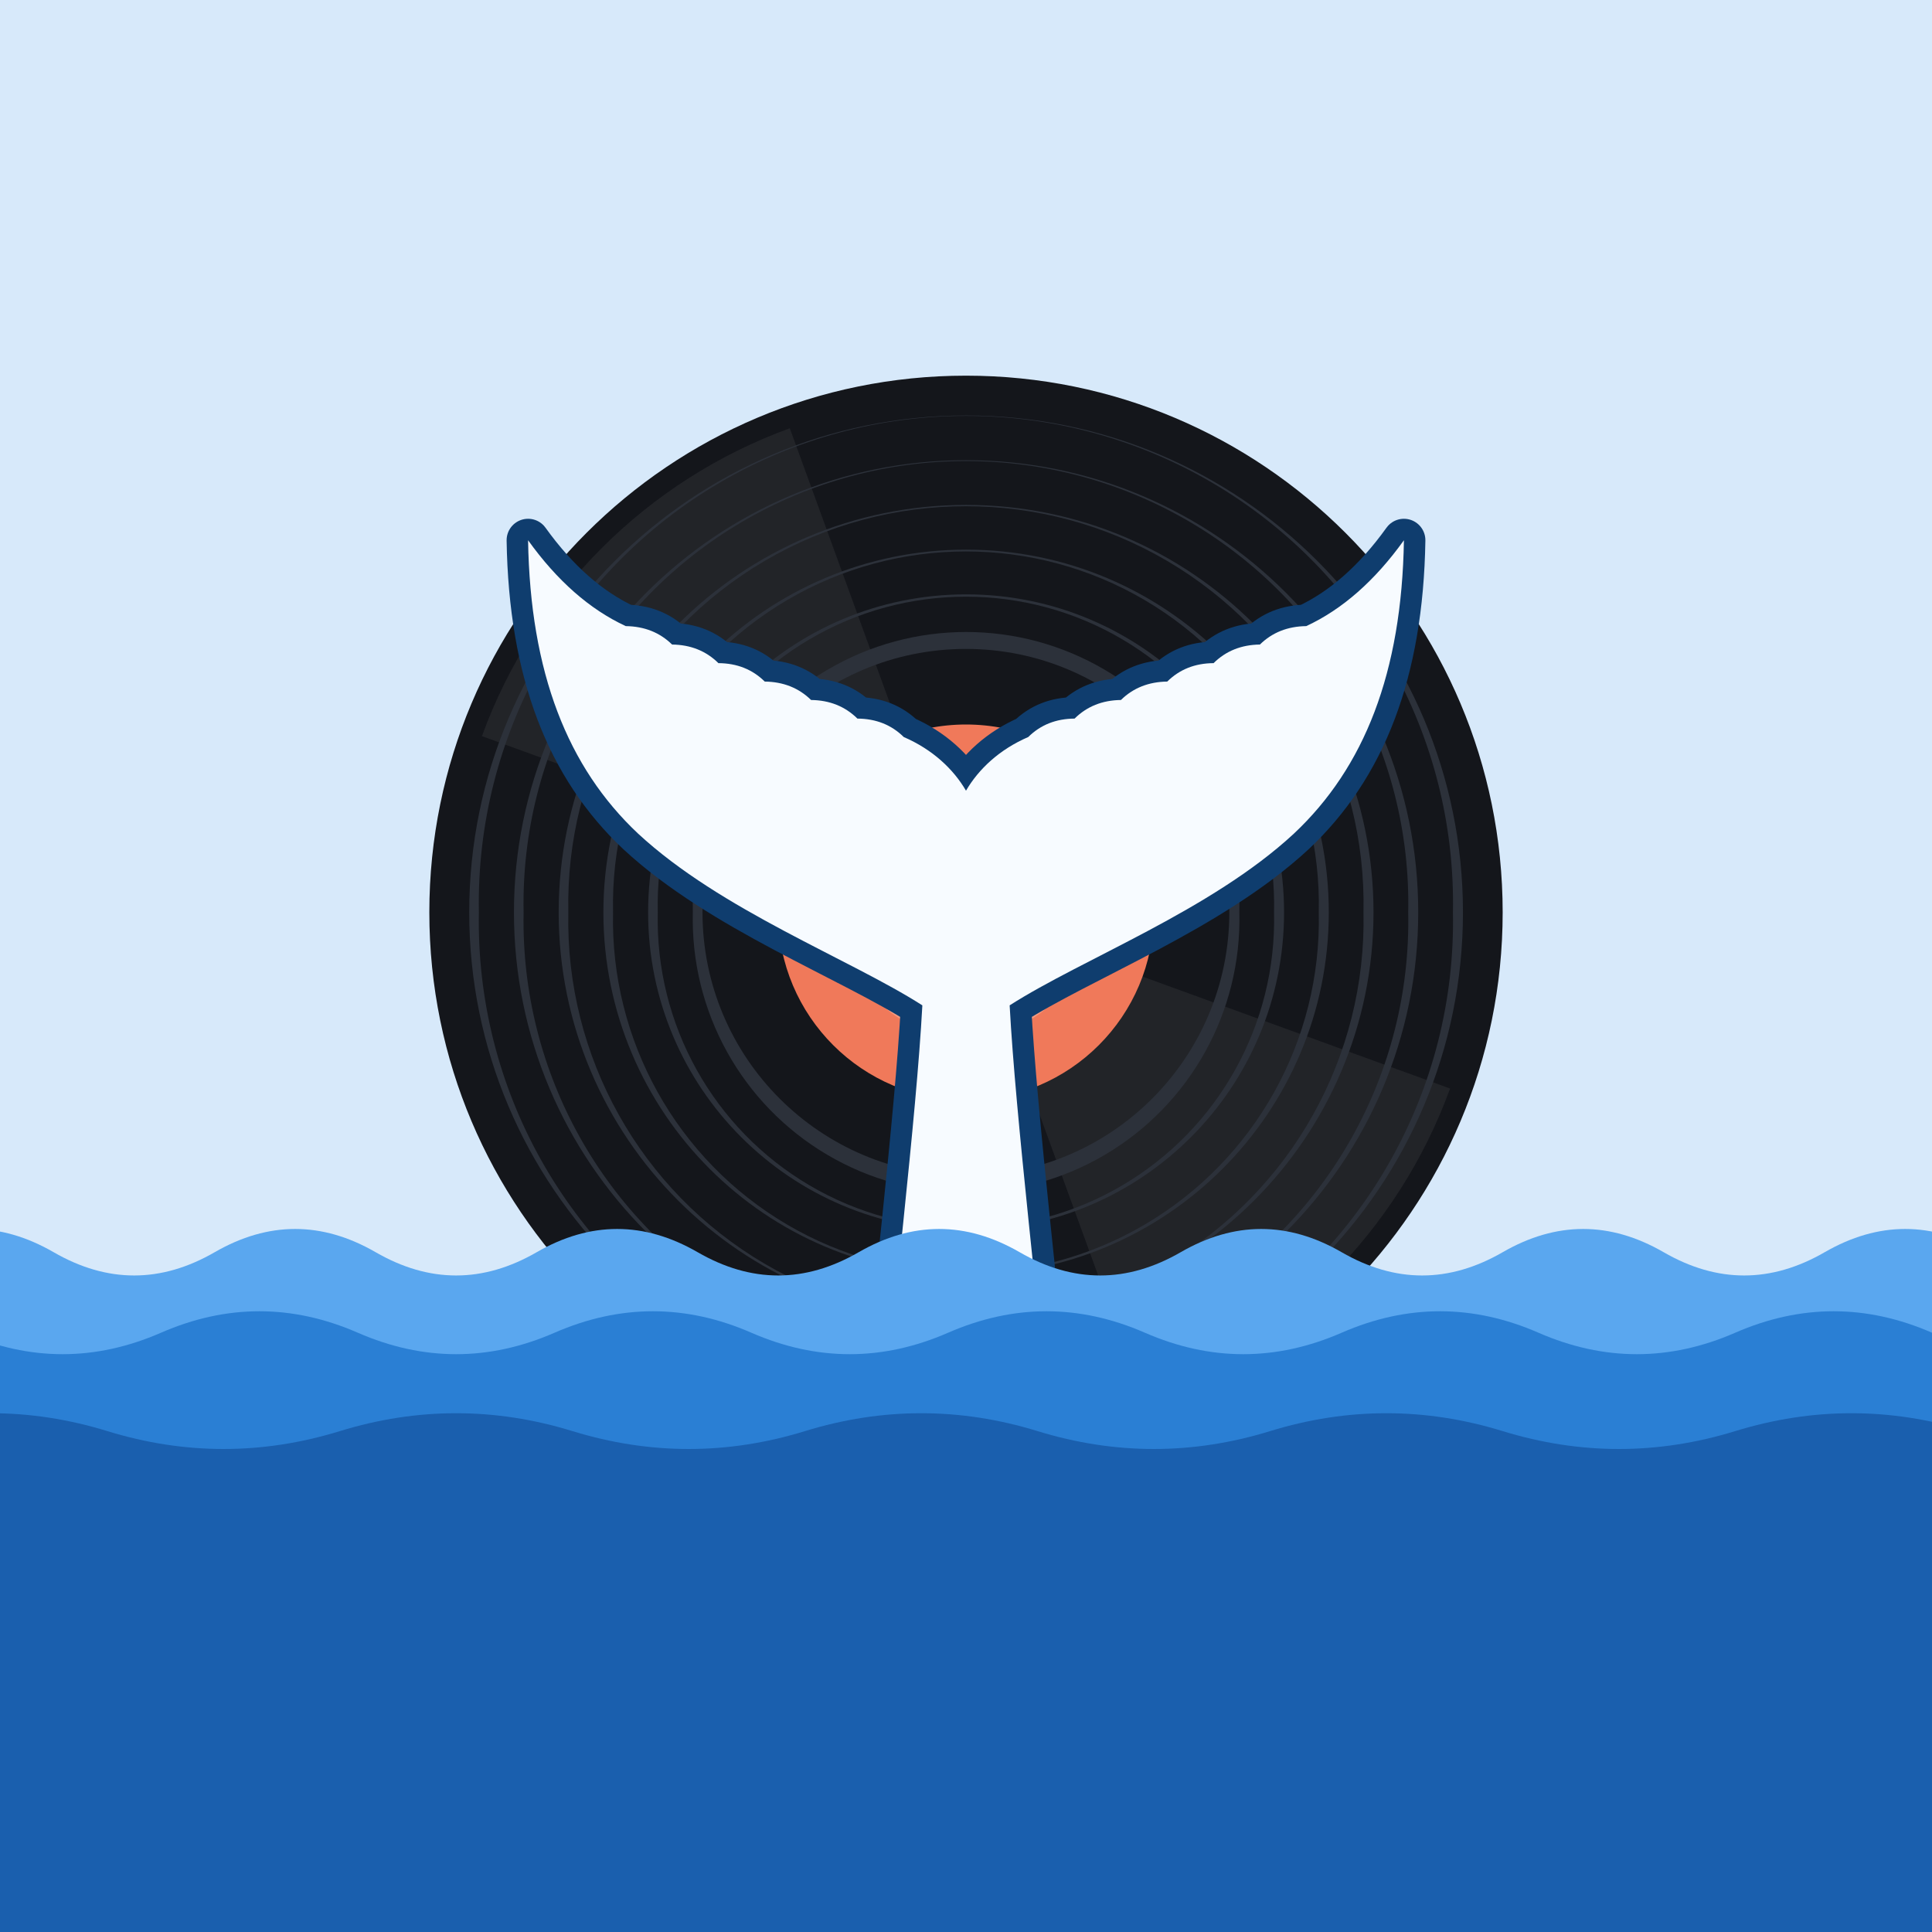
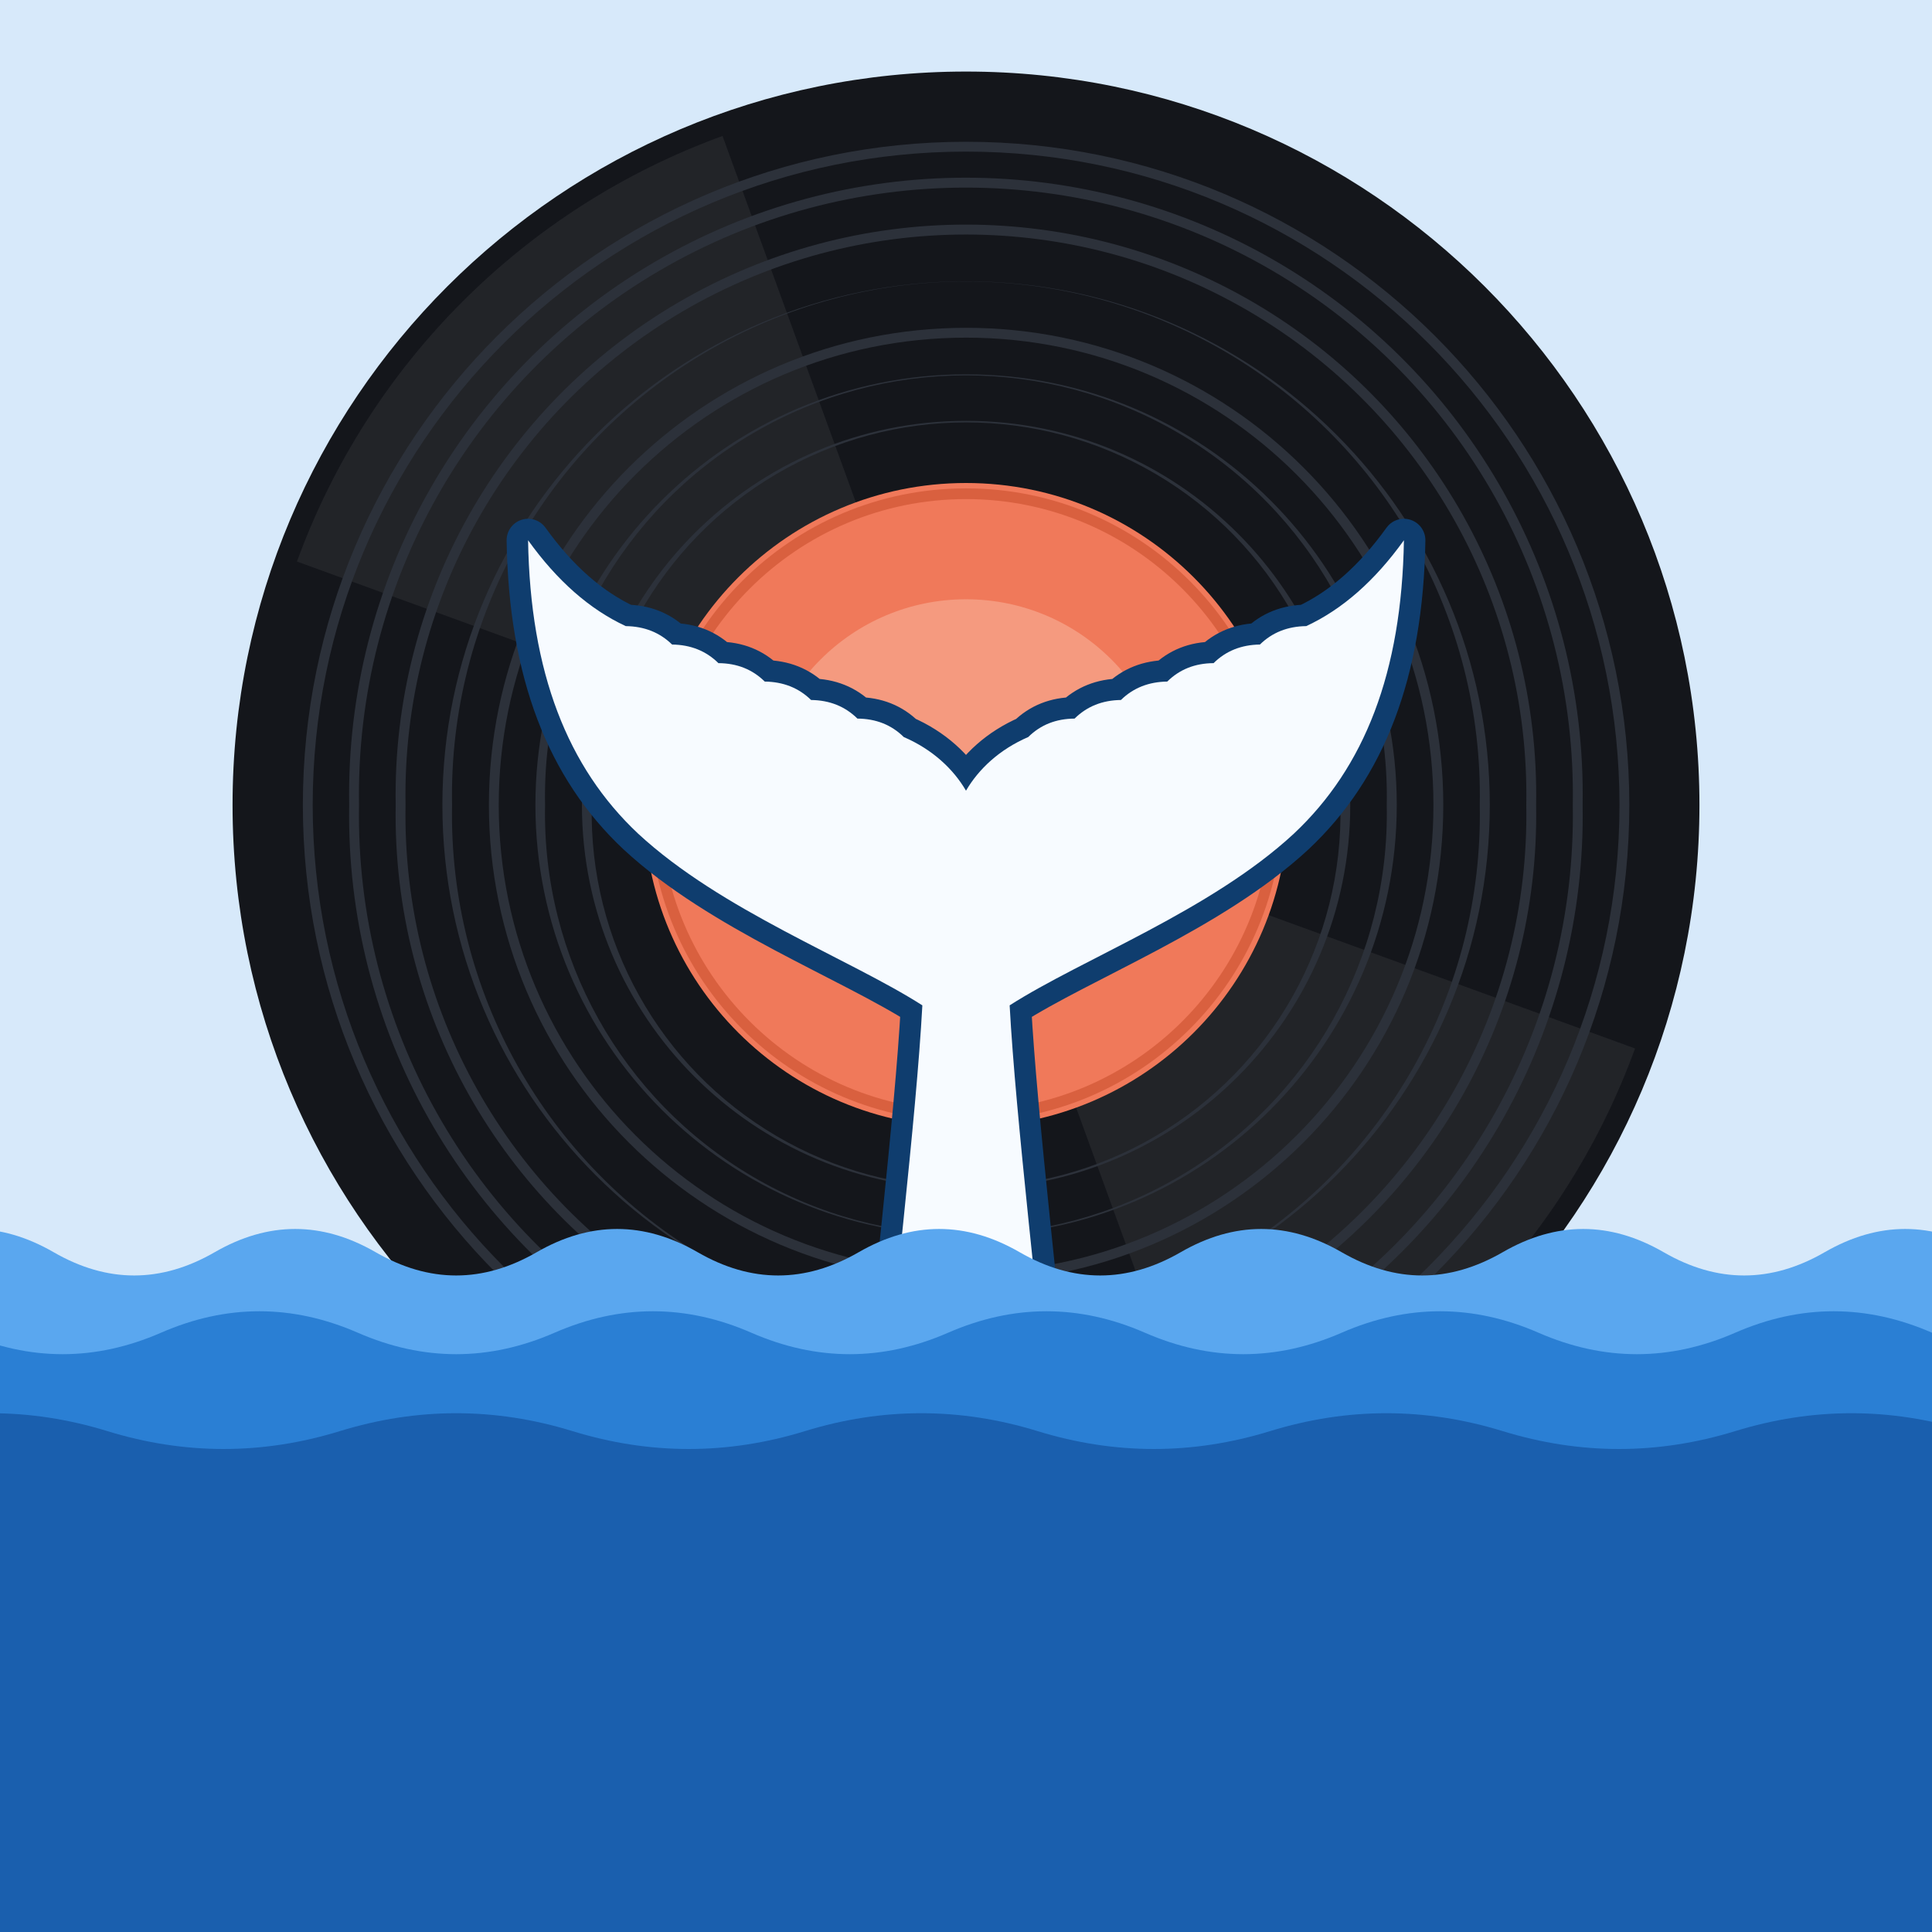
<svg xmlns="http://www.w3.org/2000/svg" width="432" height="432" viewBox="0 0 108 108">
  <rect x="-10" y="-10" width="128" height="128" fill="#d7e9fa" />
-   <path d="M24,51 a30,30 0 1,0 60,0 a30,30 0 1,0 -60,0 Z" fill="#14161b" />
-   <path d="M54,51 L26.94,41.15 A28.8,28.8 0 0,1 44.15,23.94 Z" fill="#ffffff" fill-opacity="0.06" />
-   <path d="M54,51 L81.06,60.85 A28.8,28.8 0 0,1 63.85,78.06 Z" fill="#ffffff" fill-opacity="0.06" />
-   <path d="M26.23,51 a27.77,27.77 0 1,0 55.55,0 a27.77,27.77 0 1,0 -55.55,0 Z M26.77,51 a27.23,27.23 0 1,1 54.45,0 a27.23,27.23 0 1,1 -54.45,0 Z" fill="#2c313a" />
-   <path d="M28.73,51 a25.27,25.27 0 1,0 50.55,0 a25.27,25.27 0 1,0 -50.55,0 Z M29.27,51 a24.73,24.73 0 1,1 49.45,0 a24.73,24.73 0 1,1 -49.45,0 Z" fill="#2c313a" />
-   <path d="M31.23,51 a22.77,22.77 0 1,0 45.55,0 a22.77,22.77 0 1,0 -45.55,0 Z M31.77,51 a22.23,22.23 0 1,1 44.45,0 a22.23,22.23 0 1,1 -44.45,0 Z" fill="#2c313a" />
-   <path d="M33.73,51 a20.27,20.27 0 1,0 40.55,0 a20.27,20.27 0 1,0 -40.55,0 Z M34.27,51 a19.73,19.73 0 1,1 39.45,0 a19.73,19.73 0 1,1 -39.45,0 Z" fill="#2c313a" />
-   <path d="M36.23,51 a17.77,17.77 0 1,0 35.55,0 a17.77,17.77 0 1,0 -35.55,0 Z M36.77,51 a17.23,17.23 0 1,1 34.45,0 a17.23,17.23 0 1,1 -34.45,0 Z" fill="#2c313a" />
-   <path d="M38.73,51 a15.28,15.28 0 1,0 30.55,0 a15.28,15.28 0 1,0 -30.55,0 Z M39.27,51 a14.72,14.72 0 1,1 29.45,0 a14.72,14.72 0 1,1 -29.45,0 Z" fill="#2c313a" />
-   <path d="M43.5,51 a10.5,10.5 0 1,0 21,0 a10.5,10.5 0 1,0 -21,0 Z" fill="#f0795a" />
-   <path d="M47,51 a7,7 0 1,0 14,0 a7,7 0 1,0 -14,0 Z" fill="#f59a7f" />
+   <path d="M13,45 a41,41 0 1,0 82,0 a41,41 0 1,0 -82,0 Z" fill="#14161b" />
+   <path d="M54,45 L16.6,31.39 A39.8,39.8 0 0,1 40.39,7.6 Z" fill="#ffffff" fill-opacity="0.06" />
+   <path d="M54,45 L91.4,58.61 A39.8,39.8 0 0,1 67.61,82.4 Z" fill="#ffffff" fill-opacity="0.06" />
+   <path d="M32.53,45 a21.47,21.47 0 1,0 42.95,0 a21.47,21.47 0 1,0 -42.95,0 Z M33.08,45 a20.93,20.93 0 1,1 41.85,0 a20.93,20.93 0 1,1 -41.85,0 Z" fill="#2c313a" />
+   <path d="M29.93,45 a24.07,24.07 0 1,0 48.15,0 a24.07,24.07 0 1,0 -48.15,0 Z M30.47,45 a23.53,23.53 0 1,1 47.05,0 a23.53,23.53 0 1,1 -47.05,0 Z" fill="#2c313a" />
+   <path d="M27.33,45 a26.67,26.67 0 1,0 53.35,0 a26.67,26.67 0 1,0 -53.35,0 Z M27.88,45 a26.12,26.12 0 1,1 52.25,0 a26.12,26.12 0 1,1 -52.25,0 Z" fill="#2c313a" />
+   <path d="M24.73,45 a29.27,29.27 0 1,0 58.55,0 a29.27,29.27 0 1,0 -58.55,0 Z M25.27,45 a28.73,28.73 0 1,1 57.45,0 a28.73,28.73 0 1,1 -57.45,0 Z" fill="#2c313a" />
+   <path d="M22.12,45 a31.88,31.88 0 1,0 63.75,0 a31.88,31.88 0 1,0 -63.75,0 Z M22.67,45 a31.33,31.33 0 1,1 62.65,0 a31.33,31.33 0 1,1 -62.65,0 Z" fill="#2c313a" />
+   <path d="M19.52,45 a34.48,34.48 0 1,0 68.95,0 a34.48,34.48 0 1,0 -68.95,0 Z M20.07,45 a33.93,33.93 0 1,1 67.85,0 a33.93,33.93 0 1,1 -67.85,0 Z" fill="#2c313a" />
+   <path d="M16.93,45 a37.07,37.07 0 1,0 74.15,0 a37.07,37.07 0 1,0 -74.15,0 Z M17.48,45 a36.52,36.52 0 1,1 73.05,0 a36.52,36.52 0 1,1 -73.05,0 Z" fill="#2c313a" />
+   <path d="M36,45 a18,18 0 1,0 36,0 a18,18 0 1,0 -36,0 Z" fill="#f0795a" />
+   <path d="M36.3,45 a17.7,17.7 0 1,0 35.4,0 a17.7,17.7 0 1,0 -35.4,0 Z M36.9,45 a17.1,17.1 0 1,1 34.2,0 a17.1,17.1 0 1,1 -34.2,0 Z" fill="#d9603f" />
+   <path d="M42.5,45 a11.5,11.5 0 1,0 23,0 a11.5,11.5 0 1,0 -23,0 Z" fill="#f59a7f" />
  <path d="M48.9,84 C49.94,73 51.22,62.5 51.56,56.2 C47.5,53.6 40.31,50.9 35.67,46.6 C31.73,42.9 29.64,37.6 29.52,30.2 Q31.96,33.6 34.98,35 Q36.54,35.02 37.57,36.03 Q39.13,36.05 40.16,37.07 Q41.72,37.08 42.75,38.1 Q44.31,38.12 45.34,39.13 Q46.9,39.15 47.93,40.17 Q49.49,40.18 50.52,41.2 C52.14,41.9 53.3,43 54,44.2 C54.7,43 55.86,41.9 57.48,41.2 Q58.51,40.18 60.07,40.17 Q61.1,39.15 62.66,39.13 Q63.69,38.12 65.25,38.1 Q66.28,37.08 67.84,37.07 Q68.87,36.05 70.43,36.03 Q71.46,35.02 73.02,35 Q76.04,33.6 78.48,30.2 C78.36,37.6 76.27,42.9 72.33,46.6 C67.69,50.9 60.5,53.6 56.44,56.2 C56.78,62.5 58.06,73 59.1,84 Z" fill="#0f3d6e" stroke="#0f3d6e" stroke-width="2.4" stroke-linejoin="round" />
  <path d="M48.9,84 C49.94,73 51.22,62.5 51.56,56.2 C47.5,53.6 40.31,50.9 35.67,46.6 C31.73,42.9 29.64,37.6 29.52,30.2 Q31.96,33.6 34.98,35 Q36.54,35.02 37.57,36.03 Q39.13,36.05 40.16,37.07 Q41.72,37.08 42.75,38.1 Q44.31,38.12 45.34,39.13 Q46.9,39.15 47.93,40.17 Q49.49,40.18 50.52,41.2 C52.14,41.9 53.3,43 54,44.2 C54.7,43 55.86,41.9 57.48,41.2 Q58.51,40.18 60.07,40.17 Q61.1,39.15 62.66,39.13 Q63.69,38.12 65.25,38.1 Q66.28,37.08 67.84,37.07 Q68.87,36.05 70.43,36.03 Q71.46,35.02 73.02,35 Q76.04,33.6 78.48,30.2 C78.36,37.6 76.27,42.9 72.33,46.6 C67.69,50.9 60.5,53.6 56.44,56.2 C56.78,62.5 58.06,73 59.1,84 Z" fill="#f7fbff" />
  <path d="M-6,70 q4.5,-2.6 9,0 q4.5,2.6 9,0 q4.5,-2.6 9,0 q4.5,2.6 9,0 q4.5,-2.6 9,0 q4.5,2.6 9,0 q4.5,-2.6 9,0 q4.5,2.6 9,0 q4.5,-2.6 9,0 q4.5,2.6 9,0 q4.5,-2.6 9,0 q4.5,2.6 9,0 q4.5,-2.6 9,0 q4.5,2.6 9,0 L120,112 L-6,112 Z" fill="#5aa7ef" />
  <path d="M-13,74.5 q5.5,-2.4 11,0 q5.5,2.4 11,0 q5.5,-2.4 11,0 q5.5,2.4 11,0 q5.5,-2.4 11,0 q5.5,2.4 11,0 q5.5,-2.4 11,0 q5.5,2.4 11,0 q5.5,-2.4 11,0 q5.5,2.4 11,0 q5.5,-2.4 11,0 q5.5,2.4 11,0 L119,112 L-13,112 Z" fill="#2a7fd4" />
  <path d="M-7,80 q6.5,-2 13,0 q6.5,2 13,0 q6.5,-2 13,0 q6.5,2 13,0 q6.5,-2 13,0 q6.5,2 13,0 q6.5,-2 13,0 q6.5,2 13,0 q6.5,-2 13,0 q6.5,2 13,0 L123,112 L-7,112 Z" fill="#1a5fae" />
</svg>
